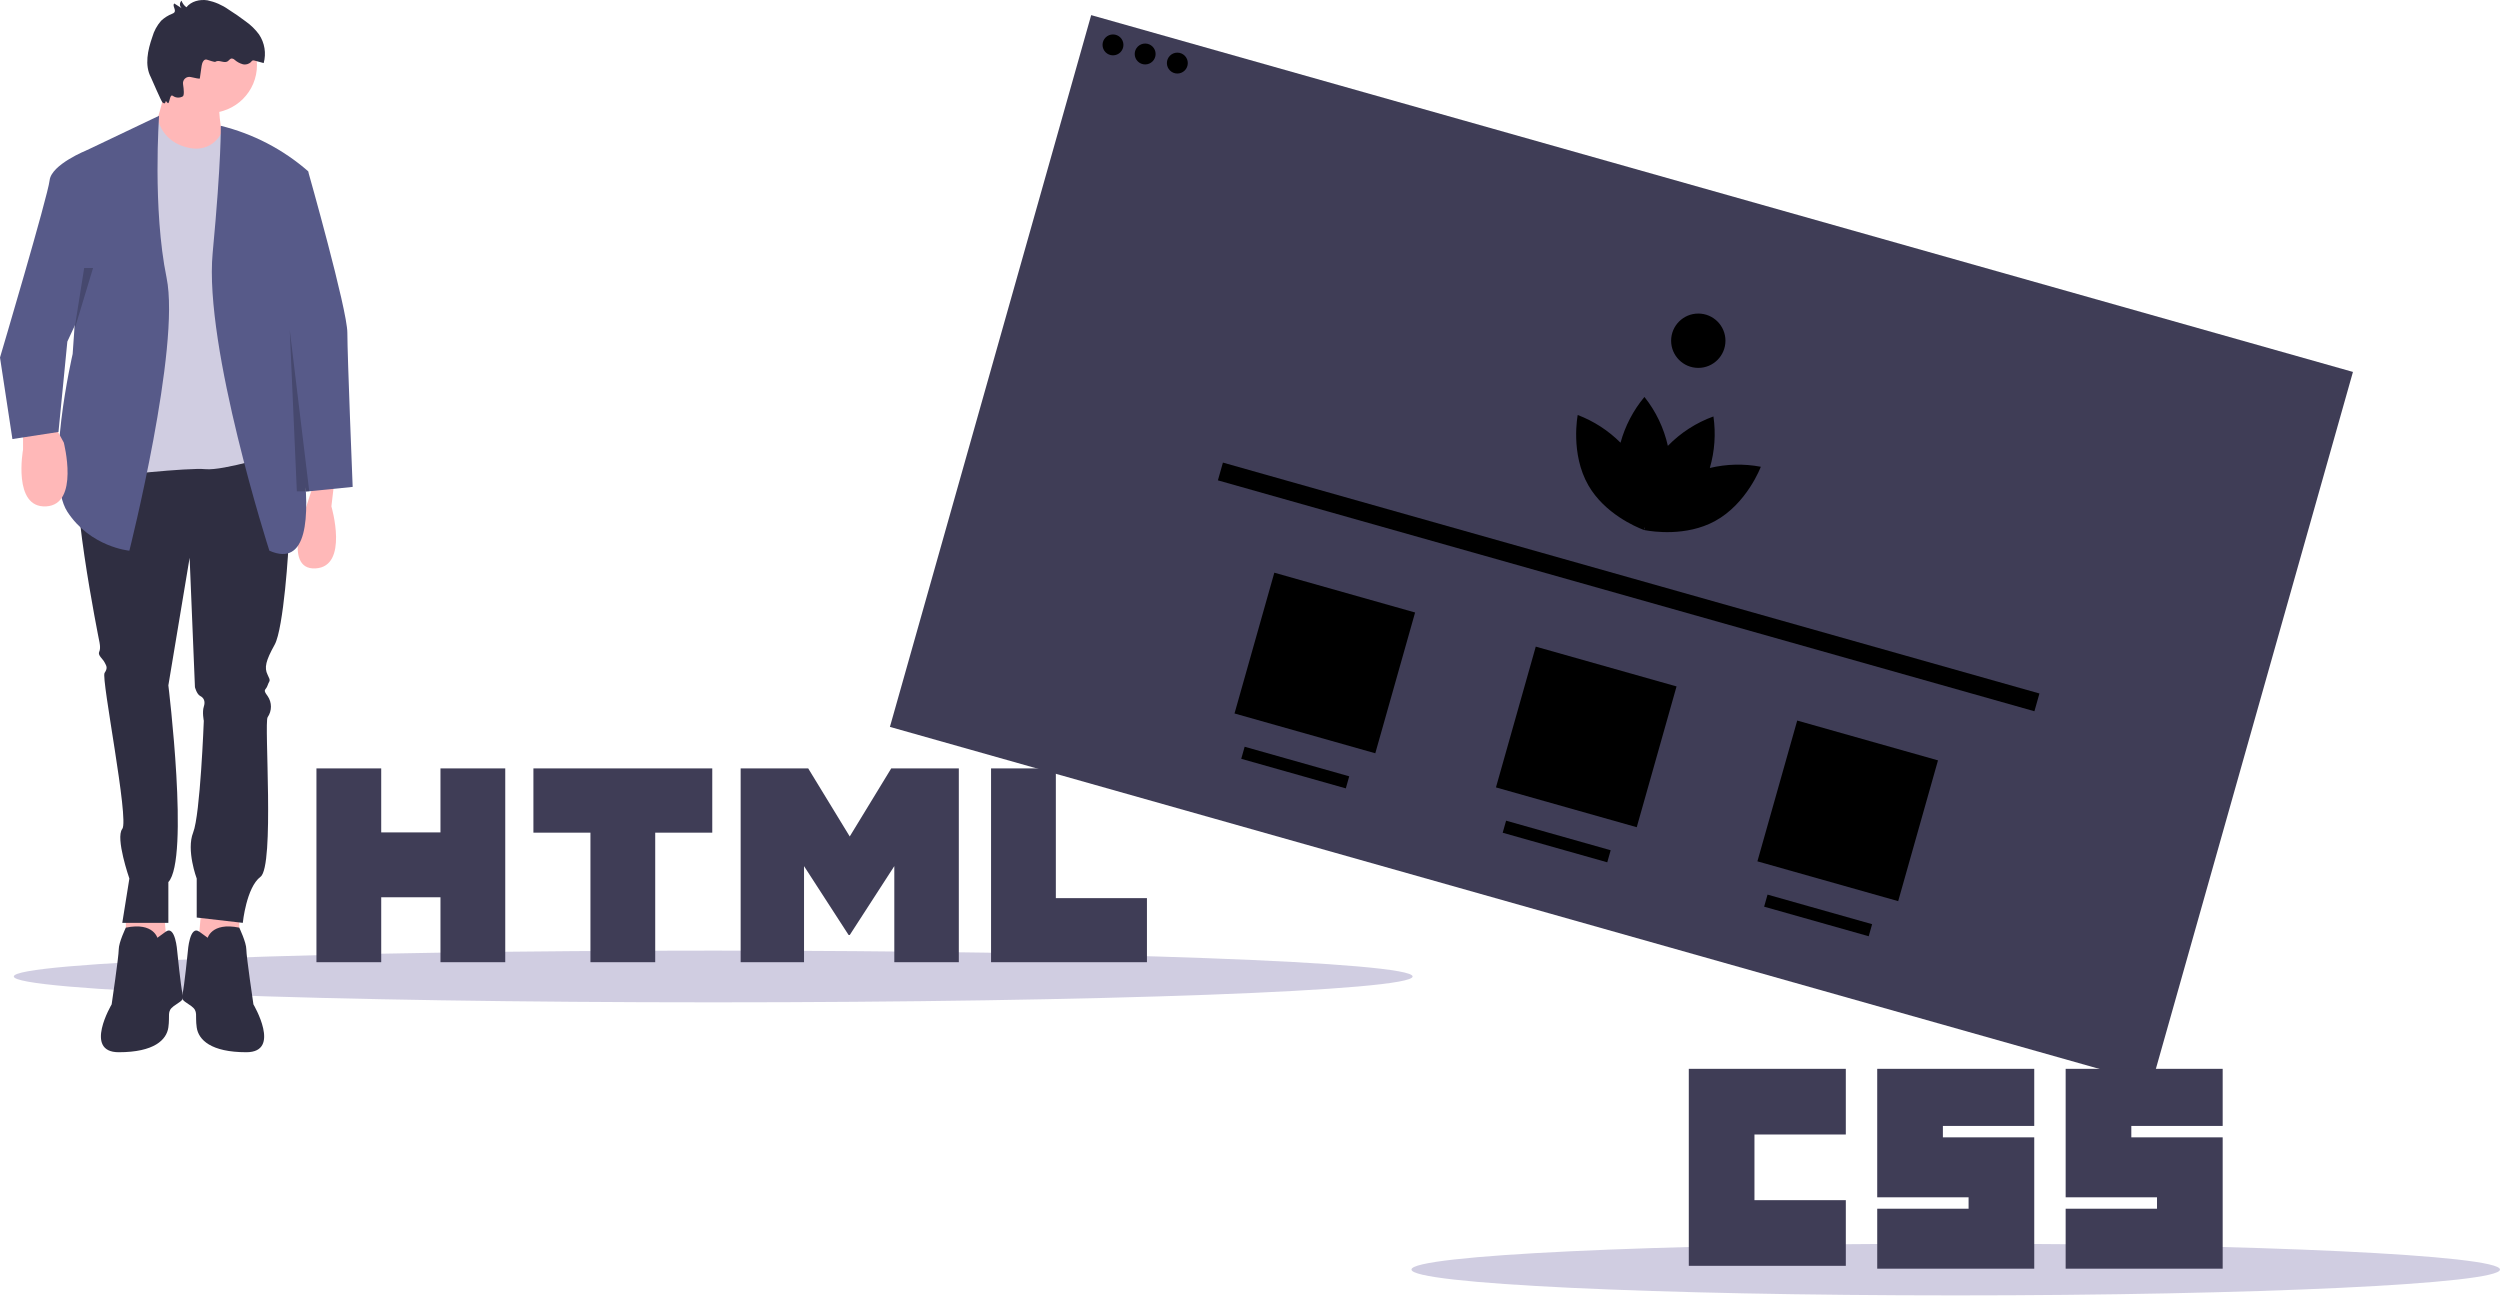
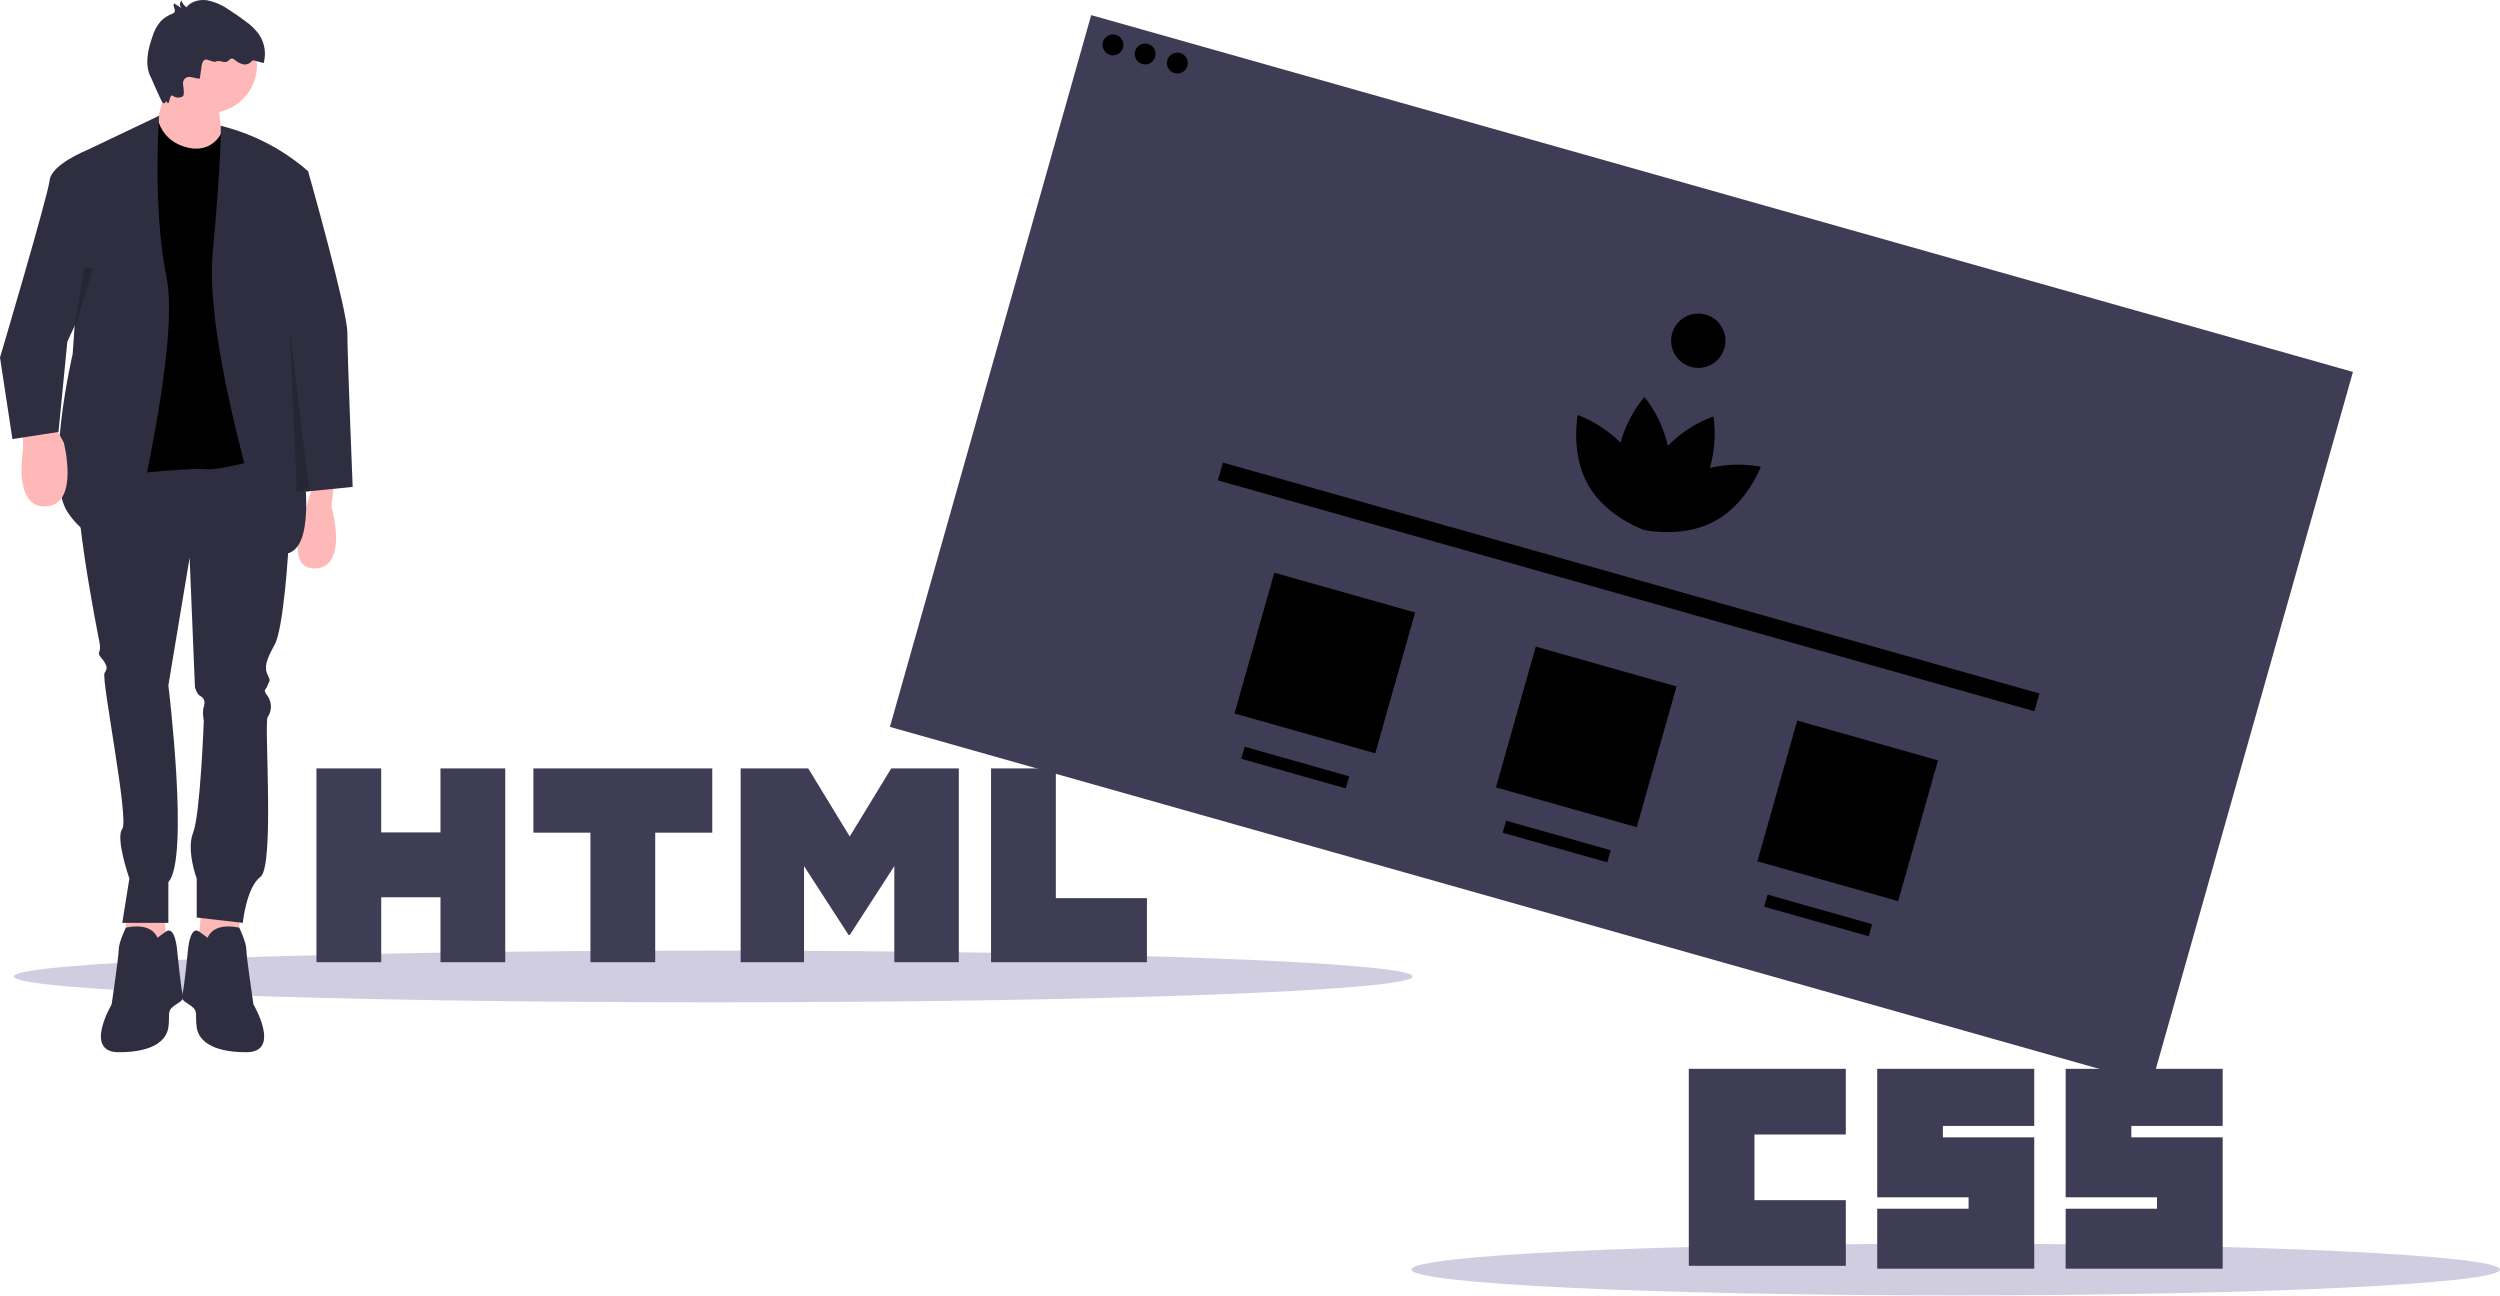
<svg xmlns="http://www.w3.org/2000/svg" id="ae5f5559-570c-4c14-9324-22f1786600a2" data-name="Layer 1" width="1015.128" height="526" viewBox="0 0 1015.128 526">
  <rect x="600.647" y="143.872" width="300.346" height="532.432" transform="translate(59.46229 833.9856) rotate(-74.20991)" fill="#3f3d56" />
  <circle cx="451.929" cy="18.229" r="4.243" fill="" />
  <circle cx="464.995" cy="21.924" r="4.243" fill="" />
  <circle cx="478.061" cy="25.618" r="4.243" fill="" />
  <path d="M807.42,376.53a49.571,49.571,0,0,0-20.704.489,49.483,49.483,0,0,0,1.464-20.92,49.194,49.194,0,0,0-18.506,11.943,49.193,49.193,0,0,0-9.512-19.866,49.482,49.482,0,0,0-9.709,18.588A49.572,49.572,0,0,0,733.071,355.505s-3.09,15.716,4.349,28.612c6.622,11.478,19.343,16.849,22.063,17.892l.064.076.034-.039c.276.105.431.158.431.158s.058-.302.139-.841c.049-.06.098-.122.152-.19.011.086.02.164.031.241-.214.501-.322.789-.322.789s.16.035.45.091l.009.051.094-.032c2.863.535,16.514,2.622,28.166-3.688C801.822,391.536,807.42,376.53,807.42,376.53Z" transform="translate(-92.43613 -187)" fill="" />
  <circle cx="689.592" cy="138.352" r="11.032" fill="" />
  <rect x="581.484" y="421.571" width="344.549" height="7.496" transform="translate(51.74221 -376.0588) rotate(15.79009)" fill="" />
  <rect x="600.672" y="426.503" width="59.405" height="59.405" transform="translate(55.49076 -341.3188) rotate(15.79009)" fill="" />
  <rect x="706.833" y="456.523" width="59.405" height="59.405" transform="translate(67.66575 -369.0738) rotate(15.79009)" fill="" />
  <rect x="812.994" y="486.544" width="59.405" height="59.405" transform="translate(79.84073 -396.8287) rotate(15.79009)" fill="" />
  <rect x="596.302" y="496.124" width="44.129" height="5.092" transform="translate(66.59275 -336.4488) rotate(15.79009)" fill="" />
  <rect x="702.463" y="526.144" width="44.129" height="5.092" transform="translate(78.76773 -364.2038) rotate(15.79009)" fill="" />
  <rect x="808.623" y="556.165" width="44.129" height="5.092" transform="translate(90.94272 -391.9588) rotate(15.79009)" fill="" />
  <ellipse cx="289.6" cy="396.5" rx="284" ry="10.5" fill="#d0cde1" />
  <ellipse cx="794.128" cy="515.5" rx="221" ry="10.5" fill="#d0cde1" />
  <path d="M778.172,621H841.93v26.664H804.836v26.664h37.098v26.662H778.172Zm76.511,0h63.76v23.186h-37.096v4.637h37.096v53.327H854.685V677.802h37.096v-4.637H854.682V621Zm76.513,0h63.76v23.186h-37.096v4.637h37.096v53.327H931.196V677.802h37.096v-4.637H931.198V621Z" transform="translate(-92.43613 -187)" fill="#3f3d56" />
  <path d="M220.926,499h26.302v25.986h24.061V499h26.304v78.693H271.291V551.342H247.23v26.351H220.928V499Zm111.254,26.096H309.028V499h72.625v26.096H358.487v52.596H332.185V525.096h-.005ZM393.179,499h27.425l16.87,27.651L454.329,499h27.437v78.693H455.571V538.688L437.475,566.668h-.454L418.914,538.688v39.005H393.179Zm101.676,0h26.31v52.682h36.989v26.011H494.854V499Z" transform="translate(-92.43613 -187)" fill="#3f3d56" />
  <polygon points="82.034 366.091 79.876 390.558 97.146 389.118 97.146 368.25 82.034 366.091" fill="#ffb8b8" />
  <polygon points="66.203 366.091 68.362 390.558 51.092 389.118 51.092 368.25 66.203 366.091" fill="#ffb8b8" />
  <path d="M203.974,365.276s5.757,34.541,5.757,39.578-2.159,37.419-5.757,43.896-4.318,9.355-2.878,12.233.72,2.159,0,4.318-2.159,1.439,0,4.318a7.561,7.561,0,0,1,0,8.635c-1.439,2.159,2.878,60.446-2.878,64.764s-7.196,18.71-7.196,18.71l-18.71-2.159v-15.831s-4.318-11.514-1.439-18.71,4.318-45.335,4.318-45.335-.72-3.598,0-5.757,0-3.598-1.439-4.318-2.159-3.598-2.159-3.598l-2.159-52.531L160.798,465.3s8.635,70.521,0,79.876v16.551H142.089l2.878-17.99s-5.757-16.551-2.878-20.149-8.635-61.166-7.196-63.325.72-2.878,0-4.318-2.878-2.878-2.159-4.318,0-4.318,0-4.318-13.672-67.642-7.196-74.119S203.974,365.276,203.974,365.276Z" transform="translate(-92.43613 -187)" fill="#2f2e41" />
  <path d="M176.629,568.203s1.439-6.901,12.953-4.53c0,0,2.878,5.969,2.878,8.848s2.878,22.308,2.878,22.308,11.514,19.429-2.878,19.429-19.429-5.037-20.149-10.074.72-6.476-2.159-8.635-4.318-2.159-3.598-5.037,2.159-17.27,2.159-17.27.72-10.794,4.677-7.916l3.958,2.878" transform="translate(-92.43613 -187)" fill="#2f2e41" />
  <path d="M156.481,568.203s-1.439-6.901-12.953-4.53c0,0-2.878,5.969-2.878,8.848s-2.878,22.308-2.878,22.308-11.514,19.429,2.878,19.429,19.429-5.037,20.149-10.074-.72-6.476,2.159-8.635,4.318-2.159,3.598-5.037-2.159-17.27-2.159-17.27-.72-10.794-4.677-7.916l-3.958,2.878" transform="translate(-92.43613 -187)" fill="#2f2e41" />
  <circle cx="84.913" cy="26.44" r="19.429" fill="#ffb8b8" />
  <path d="M161.518,216.319s-7.916,30.943-9.355,31.662,33.102,3.598,33.102,3.598-8.635-26.625,0-30.943Z" transform="translate(-92.43613 -187)" fill="#ffb8b8" />
-   <path d="M156.463,235.175l-.001-.004L132.734,251.579l4.318,128.808s31.662-3.598,38.858-2.878,30.223-6.476,30.223-6.476L196.047,249.997a9.942,9.942,0,0,0-9.208-9.092l-4.322-.305s-4.317,10.689-17.307,5.175A15.156,15.156,0,0,1,156.463,235.175Z" transform="translate(-92.43613 -187)" fill="#d0cde1" />
-   <path d="M157.036,234l-29.34,13.981-5.757,82.754s-11.514,49.652-2.159,64.044,25.186,15.831,25.186,15.831,20.868-82.754,15.112-110.818S157.036,234,157.036,234Z" transform="translate(-92.43613 -187)" fill="#575a89" />
+   <path d="M156.463,235.175l-.001-.004L132.734,251.579l4.318,128.808s31.662-3.598,38.858-2.878,30.223-6.476,30.223-6.476L196.047,249.997a9.942,9.942,0,0,0-9.208-9.092l-4.322-.305s-4.317,10.689-17.307,5.175A15.156,15.156,0,0,1,156.463,235.175Z" transform="translate(-92.43613 -187)" fill="#" />
+   <path d="M157.036,234l-29.34,13.981-5.757,82.754s-11.514,49.652-2.159,64.044,25.186,15.831,25.186,15.831,20.868-82.754,15.112-110.818S157.036,234,157.036,234Z" transform="translate(-92.43613 -187)" fill="#2f2e41" />
  <path d="M101.791,358.799v10.794s-4.318,23.747,9.355,23.027,7.196-25.906,7.196-25.906l-4.318-7.916Z" transform="translate(-92.43613 -187)" fill="#ffb8b8" />
  <path d="M228.44,380.387l-1.439,12.233s7.196,24.466-6.476,25.186-3.748-25.036-3.748-25.036l4.468-13.823Z" transform="translate(-92.43613 -187)" fill="#ffb8b8" />
-   <path d="M182.084,238.085h0a84.747,84.747,0,0,1,35.438,18.422l.124.109-10.074,53.25-1.439,19.429s26.625,94.987-4.318,81.315c0,0-26.625-82.754-23.027-120.893S182.084,238.085,182.084,238.085Z" transform="translate(-92.43613 -187)" fill="#575a89" />
-   <path d="M208.292,255.897c.72-.72,9.355,1,9.355,1s15.831,55.848,15.831,65.203,2.159,62.605,2.159,62.605l-18.995,1.915-15.375-73.986Z" transform="translate(-92.43613 -187)" fill="#575a89" />
-   <path d="M132.734,247.981h-5.037s-14.392,5.757-15.112,12.233-20.149,71.96-20.149,71.96l5.037,33.102,18.71-2.878,3.598-36.7,18.71-40.298Z" transform="translate(-92.43613 -187)" fill="#575a89" />
+   <path d="M182.084,238.085h0a84.747,84.747,0,0,1,35.438,18.422l.124.109-10.074,53.25-1.439,19.429s26.625,94.987-4.318,81.315c0,0-26.625-82.754-23.027-120.893S182.084,238.085,182.084,238.085Z" transform="translate(-92.43613 -187)" fill="#2f2e41" />
+   <path d="M208.292,255.897c.72-.72,9.355,1,9.355,1s15.831,55.848,15.831,65.203,2.159,62.605,2.159,62.605l-18.995,1.915-15.375-73.986Z" transform="translate(-92.43613 -187)" fill="#2f2e41" />
+   <path d="M132.734,247.981h-5.037s-14.392,5.757-15.112,12.233-20.149,71.96-20.149,71.96l5.037,33.102,18.71-2.878,3.598-36.7,18.71-40.298Z" transform="translate(-92.43613 -187)" fill="#2f2e41" />
  <path d="M173.574,218.863l.745-5.193c.174-1.21.882-2.802,2.06-2.473,1.002.28,3.184,1.137,3.549.879,1.368-.969,3.439.726,4.877-.135.603-.361.996-1.134,1.697-1.185a1.933,1.933,0,0,1,1.246.564,8.477,8.477,0,0,0,3.224,1.751,3.468,3.468,0,0,0,3.394-.925,1.803,1.803,0,0,1,.6-.575,1.347,1.347,0,0,1,.863.04l3.676,1.001a14.126,14.126,0,0,0-1.89-11.63,23.391,23.391,0,0,0-5.354-5.244q-3.415-2.598-7.048-4.887a22.892,22.892,0,0,0-8.563-3.725c-3.1-.471-6.571.371-8.521,2.827a5.487,5.487,0,0,1-1.974-2.666,2.02,2.02,0,0,0,.13,3.097l-3.109-1.985c-.874.918.834,2.582.089,3.607a1.9,1.9,0,0,1-.837.546,14.252,14.252,0,0,0-4.559,2.869,17.01,17.01,0,0,0-3.59,6.614c-1.853,5.315-3.199,11.41-.567,16.385.298.564,4.237,9.874,4.762,10.237,1.774,1.227.619-1.743,1.89,0,.997,1.367.81-3.864,2.292-2.716a3.693,3.693,0,0,0,4.02.181c.614-.426.416-2.791.085-4.963a2.559,2.559,0,0,1,3.113-2.879C171.72,218.712,173.543,219.083,173.574,218.863Z" transform="translate(-92.43613 -187)" fill="#2f2e41" />
  <polygon points="117.655 134.02 125.57 199.504 120.533 199.504 117.655 134.02" opacity="0.2" />
  <polygon points="34.181 108.834 30.179 134.02 37.779 108.834 35.62 108.834 34.181 108.834" opacity="0.2" />
</svg>
